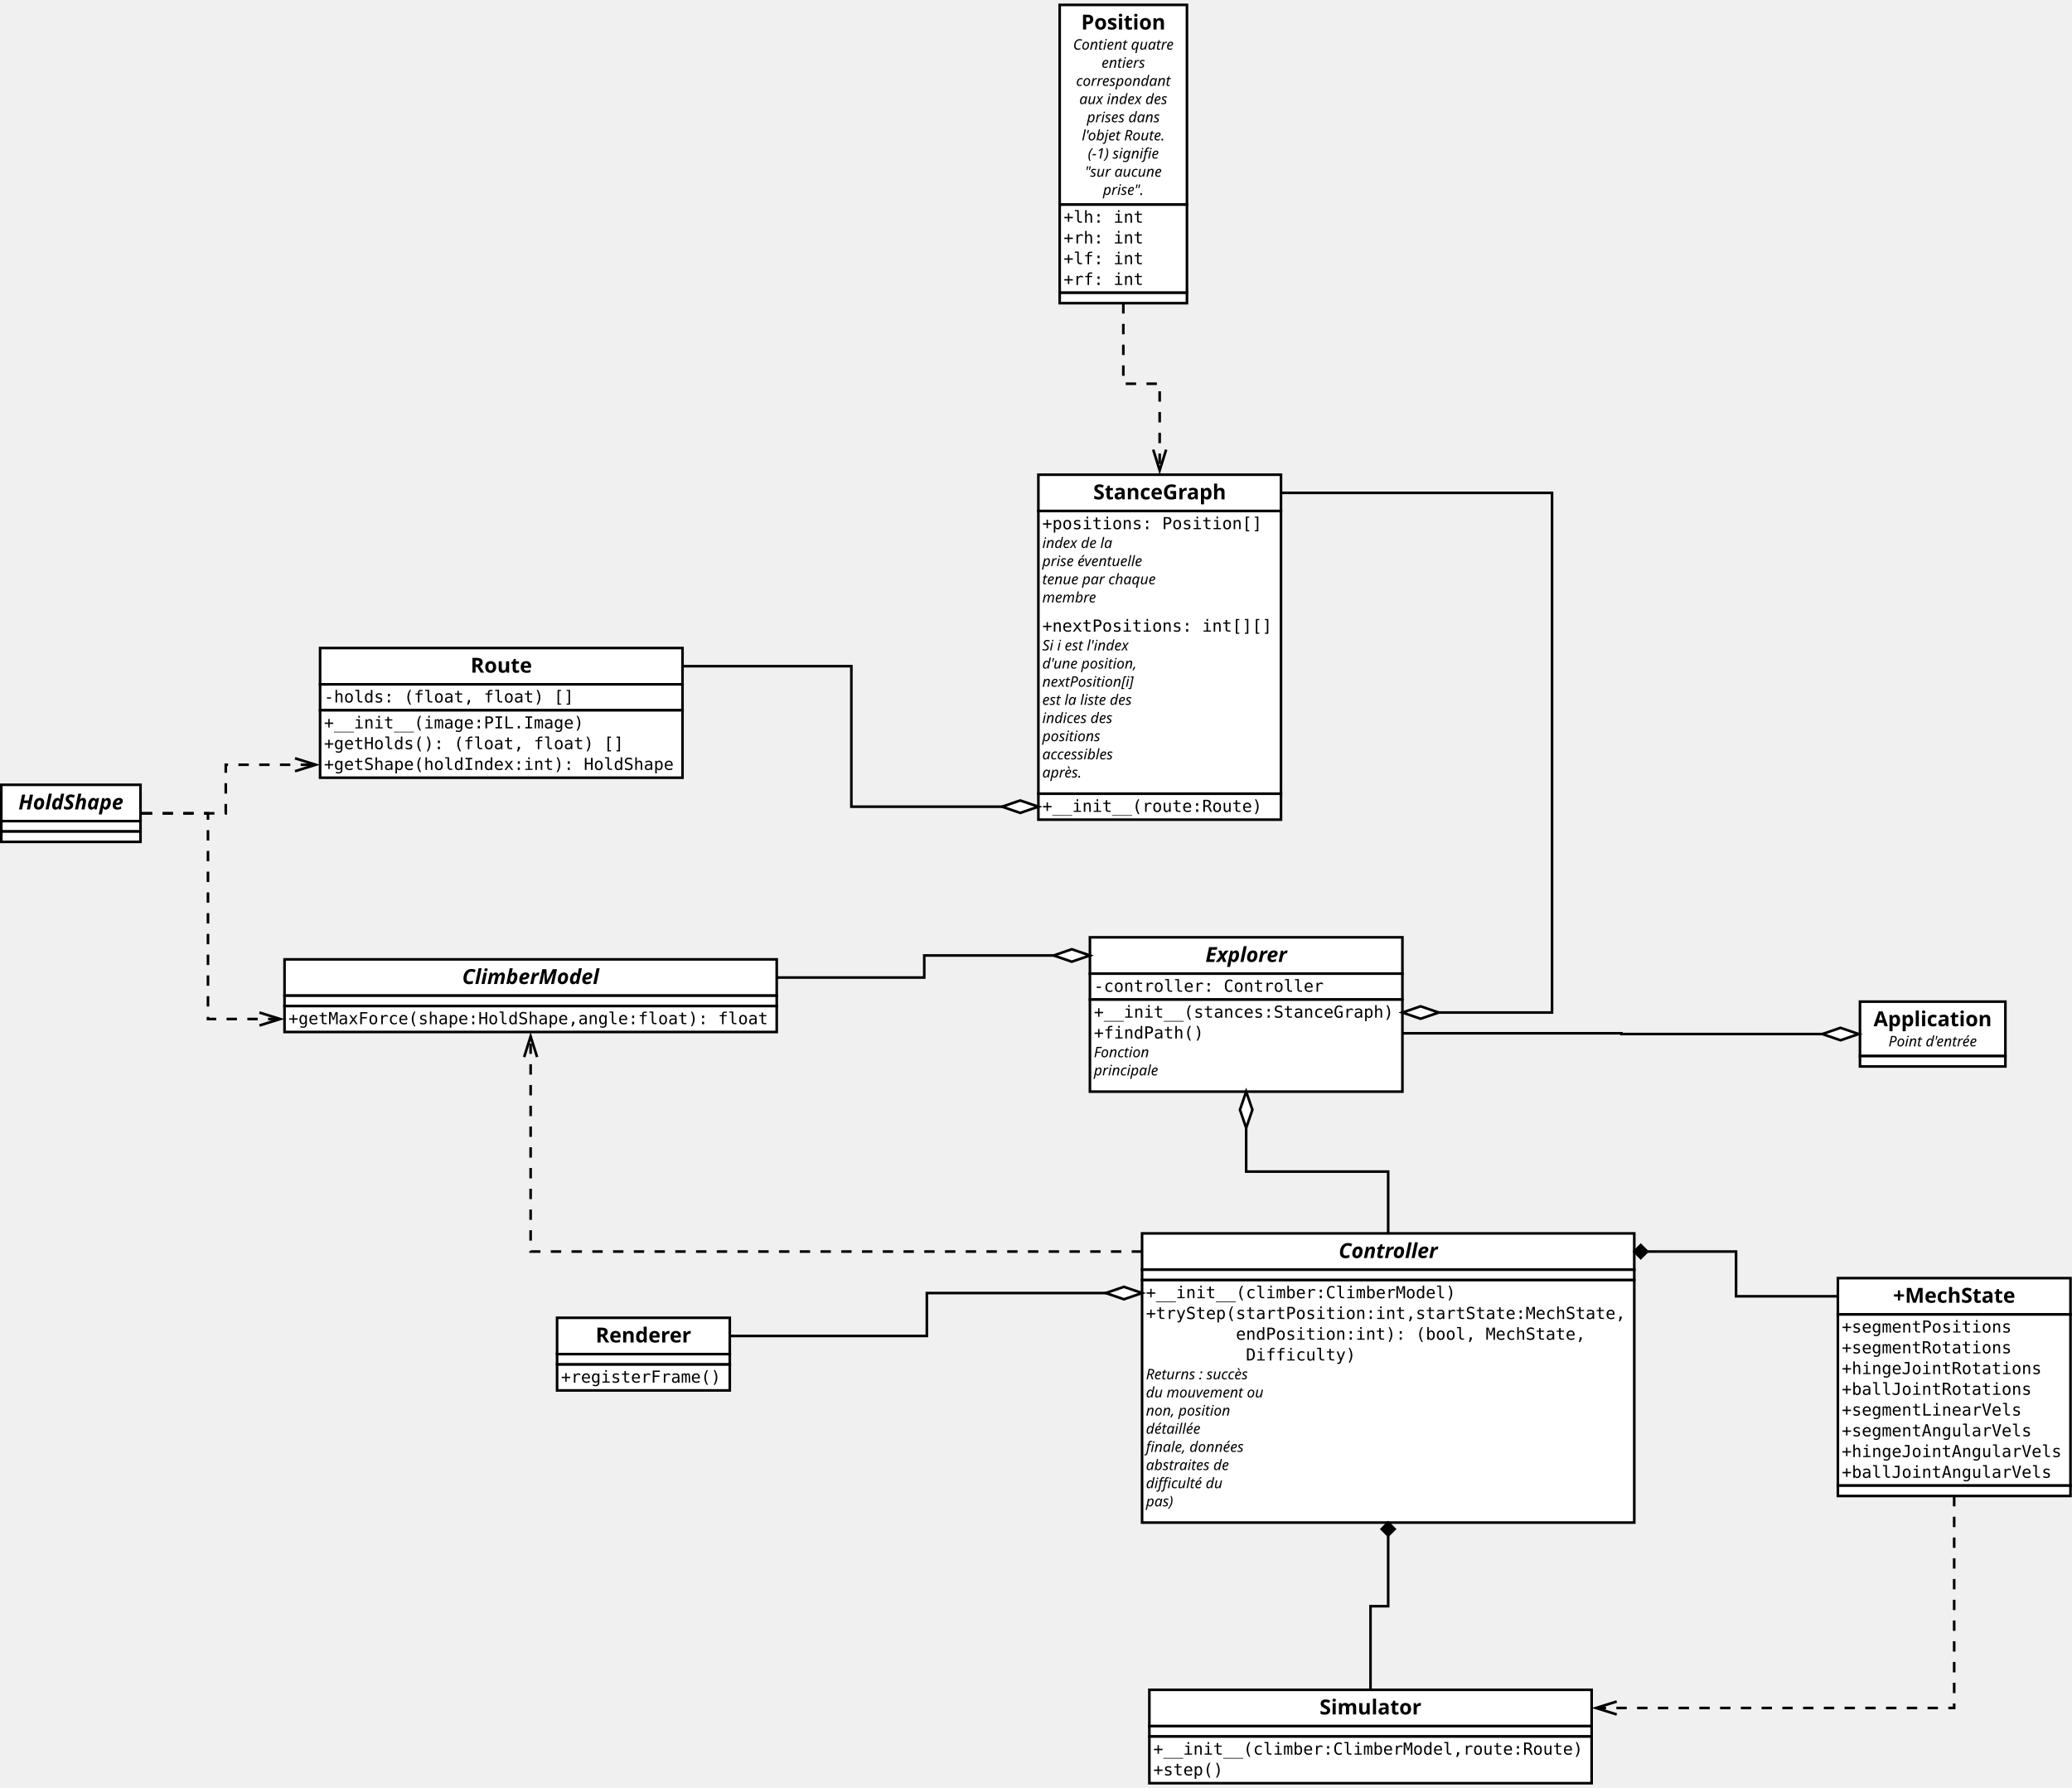
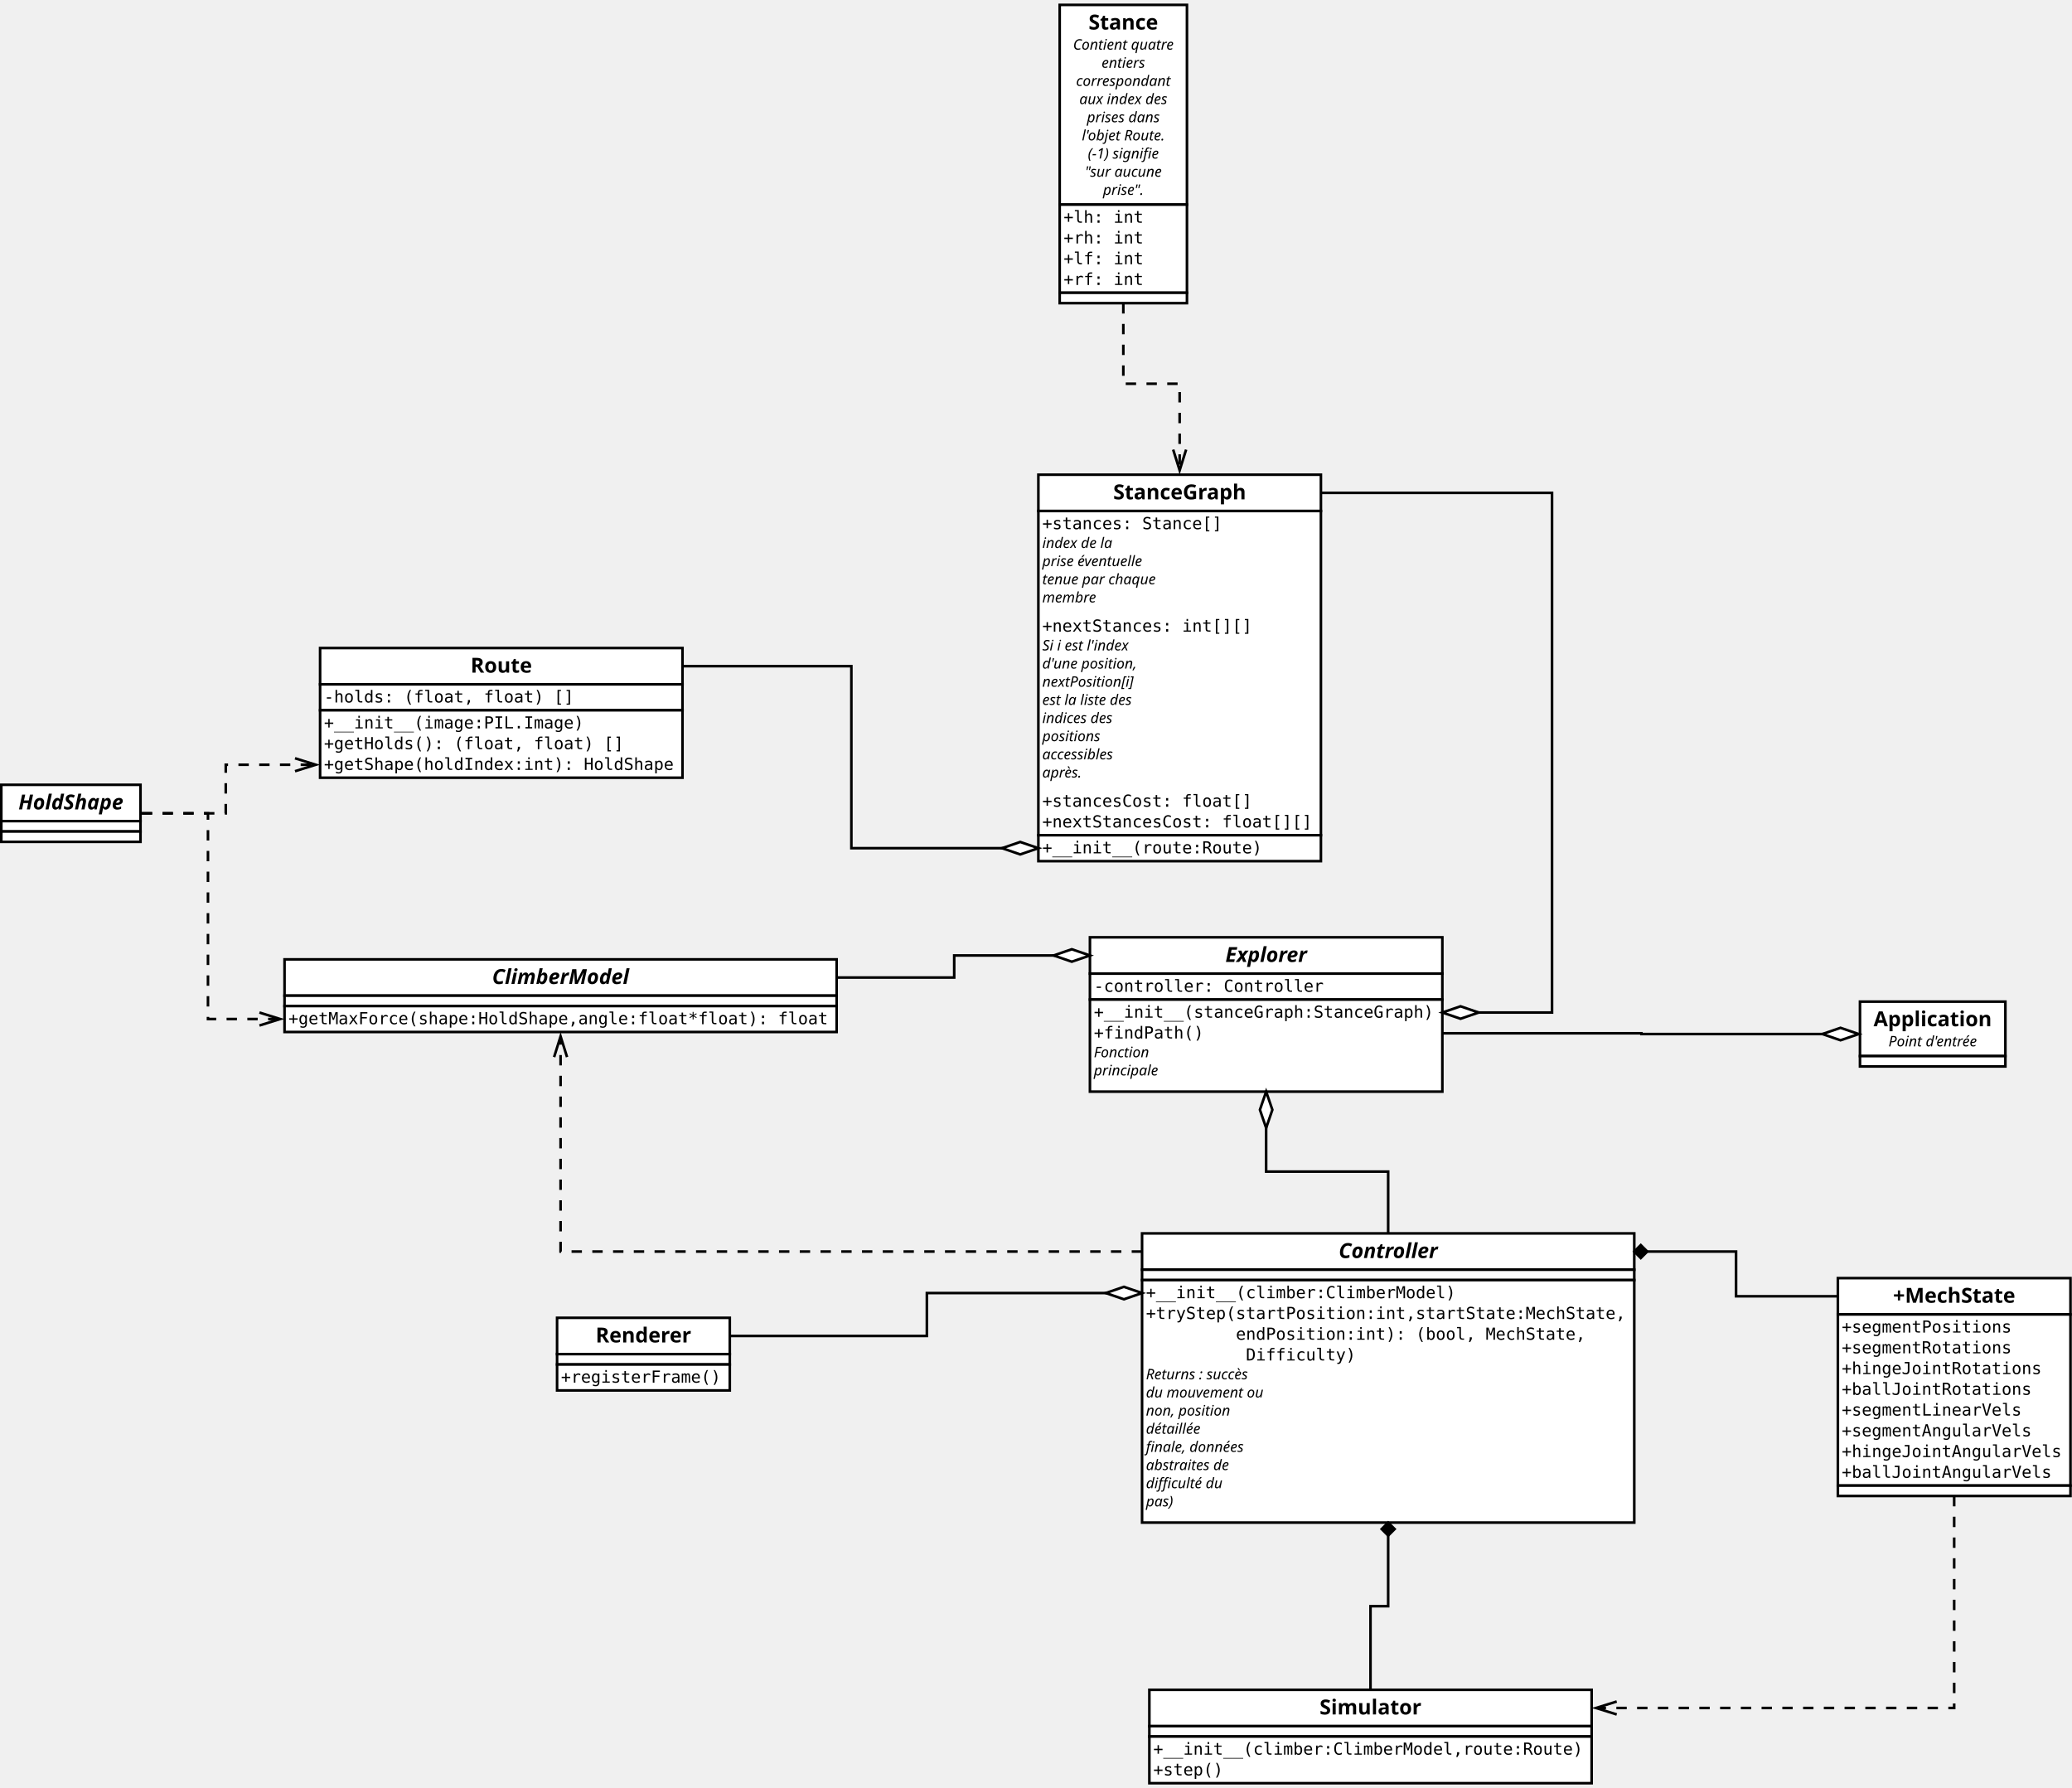
<svg xmlns="http://www.w3.org/2000/svg" width="80cm" height="69cm" viewBox="-139 -711 1598 1374">
  <g id="Arrière-plan">
    <g>
      <rect style="fill: #ffffff; fill-opacity: 1; stroke-opacity: 1; stroke-width: 2; stroke: #000000" x="741.806" y="237.952" width="379.6" height="28" />
      <text font-size="16" style="fill: #000000; fill-opacity: 1; stroke: none;text-anchor:middle;font-family:sans-serif;font-style:italic;font-weight:700" x="931.606" y="256.952">Controller</text>
      <rect style="fill: #ffffff; fill-opacity: 1; stroke-opacity: 1; stroke-width: 2; stroke: #000000" x="741.806" y="265.952" width="379.6" height="8" />
      <rect style="fill: #ffffff; fill-opacity: 1; stroke-opacity: 1; stroke-width: 2; stroke: #000000" x="741.806" y="273.952" width="379.6" height="187" />
      <text font-size="12.8" style="fill: #000000; fill-opacity: 1; stroke: none;text-anchor:start;font-family:monospace;font-style:normal;font-weight:normal" x="744.806" y="287.952">+__init__(climber:ClimberModel)</text>
      <text font-size="12.8" style="fill: #000000; fill-opacity: 1; stroke: none;text-anchor:start;font-family:monospace;font-style:normal;font-weight:normal" x="744.806" y="303.952">+tryStep(startPosition:int,startState:MechState,</text>
      <text xml:space="preserve" font-size="12.8" style="fill: #000000; fill-opacity: 1; stroke: none;text-anchor:start;font-family:monospace;font-style:normal;font-weight:normal" x="744.806" y="319.952">         endPosition:int): (bool, MechState,</text>
      <text xml:space="preserve" font-size="12.8" style="fill: #000000; fill-opacity: 1; stroke: none;text-anchor:start;font-family:monospace;font-style:normal;font-weight:normal" x="744.806" y="335.952">          Difficulty)</text>
      <text font-size="11.2" style="fill: #000000; fill-opacity: 1; stroke: none;text-anchor:start;font-family:sans-serif;font-style:italic;font-weight:normal" x="744.806" y="350.452">Returns : succès</text>
      <text font-size="11.2" style="fill: #000000; fill-opacity: 1; stroke: none;text-anchor:start;font-family:sans-serif;font-style:italic;font-weight:normal" x="744.806" y="364.452">du mouvement ou</text>
      <text font-size="11.2" style="fill: #000000; fill-opacity: 1; stroke: none;text-anchor:start;font-family:sans-serif;font-style:italic;font-weight:normal" x="744.806" y="378.452">non, position</text>
      <text font-size="11.2" style="fill: #000000; fill-opacity: 1; stroke: none;text-anchor:start;font-family:sans-serif;font-style:italic;font-weight:normal" x="744.806" y="392.452">détaillée</text>
      <text font-size="11.2" style="fill: #000000; fill-opacity: 1; stroke: none;text-anchor:start;font-family:sans-serif;font-style:italic;font-weight:normal" x="744.806" y="406.452">finale, données</text>
      <text font-size="11.2" style="fill: #000000; fill-opacity: 1; stroke: none;text-anchor:start;font-family:sans-serif;font-style:italic;font-weight:normal" x="744.806" y="420.452">abstraites de</text>
      <text font-size="11.2" style="fill: #000000; fill-opacity: 1; stroke: none;text-anchor:start;font-family:sans-serif;font-style:italic;font-weight:normal" x="744.806" y="434.452">difficulté du</text>
      <text font-size="11.2" style="fill: #000000; fill-opacity: 1; stroke: none;text-anchor:start;font-family:sans-serif;font-style:italic;font-weight:normal" x="744.806" y="448.452">pas)</text>
    </g>
    <g>
      <rect style="fill: #ffffff; fill-opacity: 1; stroke-opacity: 1; stroke-width: 2; stroke: #000000" x="1278.43" y="272.44" width="179.4" height="28" />
      <text font-size="16" style="fill: #000000; fill-opacity: 1; stroke: none;text-anchor:middle;font-family:sans-serif;font-style:normal;font-weight:700" x="1368.13" y="291.44">+MechState</text>
      <rect style="fill: #ffffff; fill-opacity: 1; stroke-opacity: 1; stroke-width: 2; stroke: #000000" x="1278.43" y="300.44" width="179.4" height="132" />
      <text font-size="12.8" style="fill: #000000; fill-opacity: 1; stroke: none;text-anchor:start;font-family:monospace;font-style:normal;font-weight:normal" x="1281.43" y="314.44">+segmentPositions</text>
      <text font-size="12.8" style="fill: #000000; fill-opacity: 1; stroke: none;text-anchor:start;font-family:monospace;font-style:normal;font-weight:normal" x="1281.43" y="330.44">+segmentRotations</text>
      <text font-size="12.8" style="fill: #000000; fill-opacity: 1; stroke: none;text-anchor:start;font-family:monospace;font-style:normal;font-weight:normal" x="1281.43" y="346.44">+hingeJointRotations</text>
      <text font-size="12.8" style="fill: #000000; fill-opacity: 1; stroke: none;text-anchor:start;font-family:monospace;font-style:normal;font-weight:normal" x="1281.43" y="362.44">+ballJointRotations</text>
      <text font-size="12.8" style="fill: #000000; fill-opacity: 1; stroke: none;text-anchor:start;font-family:monospace;font-style:normal;font-weight:normal" x="1281.43" y="378.44">+segmentLinearVels</text>
      <text font-size="12.8" style="fill: #000000; fill-opacity: 1; stroke: none;text-anchor:start;font-family:monospace;font-style:normal;font-weight:normal" x="1281.43" y="394.44">+segmentAngularVels</text>
      <text font-size="12.8" style="fill: #000000; fill-opacity: 1; stroke: none;text-anchor:start;font-family:monospace;font-style:normal;font-weight:normal" x="1281.43" y="410.44">+hingeJointAngularVels</text>
      <text font-size="12.8" style="fill: #000000; fill-opacity: 1; stroke: none;text-anchor:start;font-family:monospace;font-style:normal;font-weight:normal" x="1281.43" y="426.44">+ballJointAngularVels</text>
      <rect style="fill: #ffffff; fill-opacity: 1; stroke-opacity: 1; stroke-width: 2; stroke: #000000" x="1278.43" y="432.44" width="179.4" height="8" />
    </g>
    <g>
-       <rect style="fill: #ffffff; fill-opacity: 1; stroke-opacity: 1; stroke-width: 2; stroke: #000000" x="80.44" y="26.646" width="379.6" height="28" />
-       <text font-size="16" style="fill: #000000; fill-opacity: 1; stroke: none;text-anchor:middle;font-family:sans-serif;font-style:italic;font-weight:700" x="270.24" y="45.646">ClimberModel</text>
-       <rect style="fill: #ffffff; fill-opacity: 1; stroke-opacity: 1; stroke-width: 2; stroke: #000000" x="80.44" y="54.646" width="379.6" height="8" />
-       <rect style="fill: #ffffff; fill-opacity: 1; stroke-opacity: 1; stroke-width: 2; stroke: #000000" x="80.44" y="62.646" width="379.6" height="20" />
-       <text font-size="12.8" style="fill: #000000; fill-opacity: 1; stroke: none;text-anchor:start;font-family:monospace;font-style:normal;font-weight:normal" x="83.44" y="76.646">+getMaxForce(shape:HoldShape,angle:float): float</text>
+       <rect style="fill: #ffffff; fill-opacity: 1; stroke-opacity: 1; stroke-width: 2; stroke: #000000" x="80.44" y="26.646" width="425.8" height="28" />
+       <text font-size="16" style="fill: #000000; fill-opacity: 1; stroke: none;text-anchor:middle;font-family:sans-serif;font-style:italic;font-weight:700" x="293.34" y="45.646">ClimberModel</text>
+       <rect style="fill: #ffffff; fill-opacity: 1; stroke-opacity: 1; stroke-width: 2; stroke: #000000" x="80.44" y="54.646" width="425.8" height="8" />
+       <rect style="fill: #ffffff; fill-opacity: 1; stroke-opacity: 1; stroke-width: 2; stroke: #000000" x="80.44" y="62.646" width="425.8" height="20" />
+       <text font-size="12.8" style="fill: #000000; fill-opacity: 1; stroke: none;text-anchor:start;font-family:monospace;font-style:normal;font-weight:normal" x="83.44" y="76.646">+getMaxForce(shape:HoldShape,angle:float*float): float</text>
    </g>
    <g>
      <rect style="fill: #ffffff; fill-opacity: 1; stroke-opacity: 1; stroke-width: 2; stroke: #000000" x="107.868" y="-213.432" width="279.5" height="28" />
      <text font-size="16" style="fill: #000000; fill-opacity: 1; stroke: none;text-anchor:middle;font-family:sans-serif;font-style:normal;font-weight:700" x="247.618" y="-194.432">Route</text>
      <rect style="fill: #ffffff; fill-opacity: 1; stroke-opacity: 1; stroke-width: 2; stroke: #000000" x="107.868" y="-185.432" width="279.5" height="20" />
      <text font-size="12.8" style="fill: #000000; fill-opacity: 1; stroke: none;text-anchor:start;font-family:monospace;font-style:normal;font-weight:normal" x="110.868" y="-171.432">-holds: (float, float) []</text>
      <rect style="fill: #ffffff; fill-opacity: 1; stroke-opacity: 1; stroke-width: 2; stroke: #000000" x="107.868" y="-165.432" width="279.5" height="52" />
      <text font-size="12.8" style="fill: #000000; fill-opacity: 1; stroke: none;text-anchor:start;font-family:monospace;font-style:normal;font-weight:normal" x="110.868" y="-151.432">+__init__(image:PIL.Image)</text>
      <text font-size="12.8" style="fill: #000000; fill-opacity: 1; stroke: none;text-anchor:start;font-family:monospace;font-style:normal;font-weight:normal" x="110.868" y="-135.432">+getHolds(): (float, float) []</text>
      <text font-size="12.8" style="fill: #000000; fill-opacity: 1; stroke: none;text-anchor:start;font-family:monospace;font-style:normal;font-weight:normal" x="110.868" y="-119.432">+getShape(holdIndex:int): HoldShape</text>
    </g>
    <g>
-       <rect style="fill: #ffffff; fill-opacity: 1; stroke-opacity: 1; stroke-width: 2; stroke: #000000" x="661.836" y="-347.088" width="187.1" height="28" />
-       <text font-size="16" style="fill: #000000; fill-opacity: 1; stroke: none;text-anchor:middle;font-family:sans-serif;font-style:normal;font-weight:700" x="755.386" y="-328.088">StanceGraph</text>
-       <rect style="fill: #ffffff; fill-opacity: 1; stroke-opacity: 1; stroke-width: 2; stroke: #000000" x="661.836" y="-319.088" width="187.1" height="218" />
-       <text font-size="12.8" style="fill: #000000; fill-opacity: 1; stroke: none;text-anchor:start;font-family:monospace;font-style:normal;font-weight:normal" x="664.836" y="-305.088">+positions: Position[]</text>
+       <rect style="fill: #ffffff; fill-opacity: 1; stroke-opacity: 1; stroke-width: 2; stroke: #000000" x="661.836" y="-347.088" width="217.9" height="28" />
+       <text font-size="16" style="fill: #000000; fill-opacity: 1; stroke: none;text-anchor:middle;font-family:sans-serif;font-style:normal;font-weight:700" x="770.786" y="-328.088">StanceGraph</text>
+       <rect style="fill: #ffffff; fill-opacity: 1; stroke-opacity: 1; stroke-width: 2; stroke: #000000" x="661.836" y="-319.088" width="217.9" height="250" />
+       <text font-size="12.8" style="fill: #000000; fill-opacity: 1; stroke: none;text-anchor:start;font-family:monospace;font-style:normal;font-weight:normal" x="664.836" y="-305.088">+stances: Stance[]</text>
      <text font-size="11.2" style="fill: #000000; fill-opacity: 1; stroke: none;text-anchor:start;font-family:sans-serif;font-style:italic;font-weight:normal" x="664.836" y="-290.588">index de la</text>
      <text font-size="11.2" style="fill: #000000; fill-opacity: 1; stroke: none;text-anchor:start;font-family:sans-serif;font-style:italic;font-weight:normal" x="664.836" y="-276.588">prise éventuelle</text>
      <text font-size="11.2" style="fill: #000000; fill-opacity: 1; stroke: none;text-anchor:start;font-family:sans-serif;font-style:italic;font-weight:normal" x="664.836" y="-262.588">tenue par chaque</text>
      <text font-size="11.2" style="fill: #000000; fill-opacity: 1; stroke: none;text-anchor:start;font-family:sans-serif;font-style:italic;font-weight:normal" x="664.836" y="-248.588">membre</text>
-       <text font-size="12.8" style="fill: #000000; fill-opacity: 1; stroke: none;text-anchor:start;font-family:monospace;font-style:normal;font-weight:normal" x="664.836" y="-226.088">+nextPositions: int[][]</text>
+       <text font-size="12.8" style="fill: #000000; fill-opacity: 1; stroke: none;text-anchor:start;font-family:monospace;font-style:normal;font-weight:normal" x="664.836" y="-226.088">+nextStances: int[][]</text>
      <text font-size="11.2" style="fill: #000000; fill-opacity: 1; stroke: none;text-anchor:start;font-family:sans-serif;font-style:italic;font-weight:normal" x="664.836" y="-211.588">Si i est l'index</text>
      <text font-size="11.2" style="fill: #000000; fill-opacity: 1; stroke: none;text-anchor:start;font-family:sans-serif;font-style:italic;font-weight:normal" x="664.836" y="-197.588">d'une position,</text>
      <text font-size="11.2" style="fill: #000000; fill-opacity: 1; stroke: none;text-anchor:start;font-family:sans-serif;font-style:italic;font-weight:normal" x="664.836" y="-183.588">nextPosition[i]</text>
      <text font-size="11.2" style="fill: #000000; fill-opacity: 1; stroke: none;text-anchor:start;font-family:sans-serif;font-style:italic;font-weight:normal" x="664.836" y="-169.588">est la liste des</text>
      <text font-size="11.2" style="fill: #000000; fill-opacity: 1; stroke: none;text-anchor:start;font-family:sans-serif;font-style:italic;font-weight:normal" x="664.836" y="-155.588">indices des</text>
      <text font-size="11.2" style="fill: #000000; fill-opacity: 1; stroke: none;text-anchor:start;font-family:sans-serif;font-style:italic;font-weight:normal" x="664.836" y="-141.588">positions</text>
      <text font-size="11.2" style="fill: #000000; fill-opacity: 1; stroke: none;text-anchor:start;font-family:sans-serif;font-style:italic;font-weight:normal" x="664.836" y="-127.588">accessibles</text>
      <text font-size="11.2" style="fill: #000000; fill-opacity: 1; stroke: none;text-anchor:start;font-family:sans-serif;font-style:italic;font-weight:normal" x="664.836" y="-113.588">après.</text>
-       <rect style="fill: #ffffff; fill-opacity: 1; stroke-opacity: 1; stroke-width: 2; stroke: #000000" x="661.836" y="-101.088" width="187.1" height="20" />
-       <text font-size="12.8" style="fill: #000000; fill-opacity: 1; stroke: none;text-anchor:start;font-family:monospace;font-style:normal;font-weight:normal" x="664.836" y="-87.088">+__init__(route:Route)</text>
-     </g>
-     <g>
-       <rect style="fill: #ffffff; fill-opacity: 1; stroke-opacity: 1; stroke-width: 2; stroke: #000000" x="701.596" y="9.638" width="241" height="28" />
-       <text font-size="16" style="fill: #000000; fill-opacity: 1; stroke: none;text-anchor:middle;font-family:sans-serif;font-style:italic;font-weight:700" x="822.096" y="28.638">Explorer</text>
-       <rect style="fill: #ffffff; fill-opacity: 1; stroke-opacity: 1; stroke-width: 2; stroke: #000000" x="701.596" y="37.638" width="241" height="20" />
+       <text font-size="12.8" style="fill: #000000; fill-opacity: 1; stroke: none;text-anchor:start;font-family:monospace;font-style:normal;font-weight:normal" x="664.836" y="-91.088">+stancesCost: float[]</text>
+       <text font-size="12.8" style="fill: #000000; fill-opacity: 1; stroke: none;text-anchor:start;font-family:monospace;font-style:normal;font-weight:normal" x="664.836" y="-75.088">+nextStancesCost: float[][]</text>
+       <rect style="fill: #ffffff; fill-opacity: 1; stroke-opacity: 1; stroke-width: 2; stroke: #000000" x="661.836" y="-69.088" width="217.9" height="20" />
+       <text font-size="12.8" style="fill: #000000; fill-opacity: 1; stroke: none;text-anchor:start;font-family:monospace;font-style:normal;font-weight:normal" x="664.836" y="-55.088">+__init__(route:Route)</text>
+     </g>
+     <g>
+       <rect style="fill: #ffffff; fill-opacity: 1; stroke-opacity: 1; stroke-width: 2; stroke: #000000" x="701.596" y="9.638" width="271.8" height="28" />
+       <text font-size="16" style="fill: #000000; fill-opacity: 1; stroke: none;text-anchor:middle;font-family:sans-serif;font-style:italic;font-weight:700" x="837.496" y="28.638">Explorer</text>
+       <rect style="fill: #ffffff; fill-opacity: 1; stroke-opacity: 1; stroke-width: 2; stroke: #000000" x="701.596" y="37.638" width="271.8" height="20" />
      <text font-size="12.8" style="fill: #000000; fill-opacity: 1; stroke: none;text-anchor:start;font-family:monospace;font-style:normal;font-weight:normal" x="704.596" y="51.638">-controller: Controller</text>
-       <rect style="fill: #ffffff; fill-opacity: 1; stroke-opacity: 1; stroke-width: 2; stroke: #000000" x="701.596" y="57.638" width="241" height="71" />
-       <text font-size="12.8" style="fill: #000000; fill-opacity: 1; stroke: none;text-anchor:start;font-family:monospace;font-style:normal;font-weight:normal" x="704.596" y="71.638">+__init__(stances:StanceGraph)</text>
+       <rect style="fill: #ffffff; fill-opacity: 1; stroke-opacity: 1; stroke-width: 2; stroke: #000000" x="701.596" y="57.638" width="271.8" height="71" />
+       <text font-size="12.8" style="fill: #000000; fill-opacity: 1; stroke: none;text-anchor:start;font-family:monospace;font-style:normal;font-weight:normal" x="704.596" y="71.638">+__init__(stanceGraph:StanceGraph)</text>
      <text font-size="12.8" style="fill: #000000; fill-opacity: 1; stroke: none;text-anchor:start;font-family:monospace;font-style:normal;font-weight:normal" x="704.596" y="87.638">+findPath()</text>
      <text font-size="11.2" style="fill: #000000; fill-opacity: 1; stroke: none;text-anchor:start;font-family:sans-serif;font-style:italic;font-weight:normal" x="704.596" y="102.138">Fonction</text>
      <text font-size="11.2" style="fill: #000000; fill-opacity: 1; stroke: none;text-anchor:start;font-family:sans-serif;font-style:italic;font-weight:normal" x="704.596" y="116.138">principale</text>
    </g>
    <g>
-       <polyline style="fill: none; stroke-opacity: 1; stroke-width: 2; stroke: #000000" points="636.664,-91.088 517.602,-91.088 517.602,-199.432 387.368,-199.432 " />
-       <polygon style="fill: #ffffff; fill-opacity: 1; stroke-opacity: 1; stroke-width: 2; stroke: #000000" fill-rule="evenodd" points="661.836,-91.088 647.836,-86.288 633.836,-91.088 647.836,-95.888 " />
-       <text font-size="12.8" style="fill: #000000; fill-opacity: 1; stroke: none;text-anchor:start;font-family:monospace;font-style:normal;font-weight:normal" x="519.602" y="-148.46" />
-       <text font-size="12.8" style="fill: #000000; fill-opacity: 1; stroke: none;text-anchor:end;font-family:monospace;font-style:normal;font-weight:normal" x="629.836" y="-94.288" />
+       <polyline style="fill: none; stroke-opacity: 1; stroke-width: 2; stroke: #000000" points="636.664,-59.088 517.602,-59.088 517.602,-199.432 387.368,-199.432 " />
+       <polygon style="fill: #ffffff; fill-opacity: 1; stroke-opacity: 1; stroke-width: 2; stroke: #000000" fill-rule="evenodd" points="661.836,-59.088 647.836,-54.288 633.836,-59.088 647.836,-63.888 " />
+       <text font-size="12.8" style="fill: #000000; fill-opacity: 1; stroke: none;text-anchor:start;font-family:monospace;font-style:normal;font-weight:normal" x="519.602" y="-132.46" />
+       <text font-size="12.8" style="fill: #000000; fill-opacity: 1; stroke: none;text-anchor:end;font-family:monospace;font-style:normal;font-weight:normal" x="629.836" y="-62.288" />
      <text font-size="12.8" style="fill: #000000; fill-opacity: 1; stroke: none;text-anchor:start;font-family:monospace;font-style:normal;font-weight:normal" x="391.368" y="-202.632" />
    </g>
    <g>
-       <polyline style="fill: none; stroke-opacity: 1; stroke-width: 2; stroke: #000000" points="967.768,67.638 1057.99,67.638 1057.99,-333.088 848.936,-333.088 " />
-       <polygon style="fill: #ffffff; fill-opacity: 1; stroke-opacity: 1; stroke-width: 2; stroke: #000000" fill-rule="evenodd" points="942.596,67.638 956.596,62.838 970.596,67.638 956.596,72.438 " />
+       <polyline style="fill: none; stroke-opacity: 1; stroke-width: 2; stroke: #000000" points="998.568,67.638 1057.99,67.638 1057.99,-333.088 879.736,-333.088 " />
+       <polygon style="fill: #ffffff; fill-opacity: 1; stroke-opacity: 1; stroke-width: 2; stroke: #000000" fill-rule="evenodd" points="973.396,67.638 987.396,62.838 1001.4,67.638 987.396,72.438 " />
      <text font-size="12.8" style="fill: #000000; fill-opacity: 1; stroke: none;text-anchor:start;font-family:monospace;font-style:normal;font-weight:normal" x="1059.99" y="-135.925" />
-       <text font-size="12.8" style="fill: #000000; fill-opacity: 1; stroke: none;text-anchor:start;font-family:monospace;font-style:normal;font-weight:normal" x="974.596" y="64.438" />
-       <text font-size="12.8" style="fill: #000000; fill-opacity: 1; stroke: none;text-anchor:start;font-family:monospace;font-style:normal;font-weight:normal" x="852.936" y="-336.288" />
+       <text font-size="12.8" style="fill: #000000; fill-opacity: 1; stroke: none;text-anchor:start;font-family:monospace;font-style:normal;font-weight:normal" x="1005.4" y="64.438" />
+       <text font-size="12.8" style="fill: #000000; fill-opacity: 1; stroke: none;text-anchor:start;font-family:monospace;font-style:normal;font-weight:normal" x="883.736" y="-336.288" />
    </g>
    <g>
      <rect style="fill: #ffffff; fill-opacity: 1; stroke-opacity: 1; stroke-width: 2; stroke: #000000" x="290.638" y="303.044" width="133.2" height="28" />
      <text font-size="16" style="fill: #000000; fill-opacity: 1; stroke: none;text-anchor:middle;font-family:sans-serif;font-style:normal;font-weight:700" x="357.238" y="322.044">Renderer</text>
      <rect style="fill: #ffffff; fill-opacity: 1; stroke-opacity: 1; stroke-width: 2; stroke: #000000" x="290.638" y="331.044" width="133.2" height="8" />
      <rect style="fill: #ffffff; fill-opacity: 1; stroke-opacity: 1; stroke-width: 2; stroke: #000000" x="290.638" y="339.044" width="133.2" height="20" />
      <text font-size="12.8" style="fill: #000000; fill-opacity: 1; stroke: none;text-anchor:start;font-family:monospace;font-style:normal;font-weight:normal" x="293.638" y="353.044">+registerFrame()</text>
    </g>
    <g>
      <polyline style="fill: none; stroke-opacity: 1; stroke-width: 2; stroke: #000000" points="1278.43,286.44 1199.92,286.44 1199.92,251.952 1128.58,251.952 " />
      <polygon style="fill: #000000; fill-opacity: 1; stroke-opacity: 1; stroke-width: 2; stroke: #000000" fill-rule="evenodd" points="1121.41,251.952 1126.41,246.952 1131.41,251.952 1126.41,256.952 " />
    </g>
    <g>
-       <polyline style="fill: none; stroke-opacity: 1; stroke-width: 2; stroke: #000000" points="822.096,153.809 822.096,190.295 931.606,190.295 931.606,237.952 " />
-       <polygon style="fill: #ffffff; fill-opacity: 1; stroke-opacity: 1; stroke-width: 2; stroke: #000000" fill-rule="evenodd" points="822.096,128.638 826.896,142.638 822.096,156.638 817.296,142.638 " />
-       <text font-size="12.8" style="fill: #000000; fill-opacity: 1; stroke: none;text-anchor:middle;font-family:monospace;font-style:normal;font-weight:normal" x="876.851" y="187.095" />
-       <text font-size="12.8" style="fill: #000000; fill-opacity: 1; stroke: none;text-anchor:start;font-family:monospace;font-style:normal;font-weight:normal" x="833.096" y="140.638" />
+       <polyline style="fill: none; stroke-opacity: 1; stroke-width: 2; stroke: #000000" points="837.496,153.809 837.496,190.295 931.606,190.295 931.606,237.952 " />
+       <polygon style="fill: #ffffff; fill-opacity: 1; stroke-opacity: 1; stroke-width: 2; stroke: #000000" fill-rule="evenodd" points="837.496,128.638 842.296,142.638 837.496,156.638 832.696,142.638 " />
+       <text font-size="12.8" style="fill: #000000; fill-opacity: 1; stroke: none;text-anchor:middle;font-family:monospace;font-style:normal;font-weight:normal" x="884.551" y="187.095" />
+       <text font-size="12.8" style="fill: #000000; fill-opacity: 1; stroke: none;text-anchor:start;font-family:monospace;font-style:normal;font-weight:normal" x="848.496" y="140.638" />
      <text font-size="12.8" style="fill: #000000; fill-opacity: 1; stroke: none;text-anchor:start;font-family:monospace;font-style:normal;font-weight:normal" x="935.606" y="233.952" />
    </g>
    <g>
      <polyline style="fill: none; stroke-opacity: 1; stroke-width: 2; stroke: #000000" points="716.634,283.952 575.822,283.952 575.822,317.044 423.838,317.044 " />
      <polygon style="fill: #ffffff; fill-opacity: 1; stroke-opacity: 1; stroke-width: 2; stroke: #000000" fill-rule="evenodd" points="741.806,283.952 727.806,288.752 713.806,283.952 727.806,279.152 " />
      <text font-size="12.8" style="fill: #000000; fill-opacity: 1; stroke: none;text-anchor:start;font-family:monospace;font-style:normal;font-weight:normal" x="577.822" y="297.298" />
      <text font-size="12.8" style="fill: #000000; fill-opacity: 1; stroke: none;text-anchor:end;font-family:monospace;font-style:normal;font-weight:normal" x="709.806" y="280.752" />
      <text font-size="12.8" style="fill: #000000; fill-opacity: 1; stroke: none;text-anchor:start;font-family:monospace;font-style:normal;font-weight:normal" x="427.838" y="313.844" />
    </g>
    <g>
-       <polyline style="fill: none; stroke-opacity: 1; stroke-width: 2; stroke: #000000" points="676.424,23.638 573.818,23.638 573.818,40.646 460.04,40.646 " />
+       <polyline style="fill: none; stroke-opacity: 1; stroke-width: 2; stroke: #000000" points="676.424,23.638 596.918,23.638 596.918,40.646 506.24,40.646 " />
      <polygon style="fill: #ffffff; fill-opacity: 1; stroke-opacity: 1; stroke-width: 2; stroke: #000000" fill-rule="evenodd" points="701.596,23.638 687.596,28.438 673.596,23.638 687.596,18.838 " />
-       <text font-size="12.8" style="fill: #000000; fill-opacity: 1; stroke: none;text-anchor:start;font-family:monospace;font-style:normal;font-weight:normal" x="575.818" y="28.942" />
+       <text font-size="12.8" style="fill: #000000; fill-opacity: 1; stroke: none;text-anchor:start;font-family:monospace;font-style:normal;font-weight:normal" x="598.918" y="28.942" />
      <text font-size="12.8" style="fill: #000000; fill-opacity: 1; stroke: none;text-anchor:end;font-family:monospace;font-style:normal;font-weight:normal" x="669.596" y="20.438" />
-       <text font-size="12.8" style="fill: #000000; fill-opacity: 1; stroke: none;text-anchor:start;font-family:monospace;font-style:normal;font-weight:normal" x="464.04" y="37.446" />
-     </g>
-     <g>
-       <polyline style="fill: none; stroke-opacity: 1; stroke-width: 2; stroke-dasharray: 8; stroke: #000000" points="741.806,251.952 270.24,251.952 270.24,89.351 " />
-       <polyline style="fill: none; stroke-opacity: 1; stroke-width: 2; stroke: #000000" points="275.24,101.999 270.24,85.999 265.24,101.999 " />
+       <text font-size="12.8" style="fill: #000000; fill-opacity: 1; stroke: none;text-anchor:start;font-family:monospace;font-style:normal;font-weight:normal" x="510.24" y="37.446" />
+     </g>
+     <g>
+       <polyline style="fill: none; stroke-opacity: 1; stroke-width: 2; stroke-dasharray: 8; stroke: #000000" points="741.806,251.952 293.34,251.952 293.34,89.351 " />
+       <polyline style="fill: none; stroke-opacity: 1; stroke-width: 2; stroke: #000000" points="298.34,101.999 293.34,85.999 288.34,101.999 " />
    </g>
    <g>
      <rect style="fill: #ffffff; fill-opacity: 1; stroke-opacity: 1; stroke-width: 2; stroke: #000000" x="-137.999" y="-107.966" width="107.35" height="28" />
      <text font-size="16" style="fill: #000000; fill-opacity: 1; stroke: none;text-anchor:middle;font-family:sans-serif;font-style:italic;font-weight:700" x="-84.324" y="-88.966">HoldShape</text>
      <rect style="fill: #ffffff; fill-opacity: 1; stroke-opacity: 1; stroke-width: 2; stroke: #000000" x="-137.999" y="-79.966" width="107.35" height="8" />
      <rect style="fill: #ffffff; fill-opacity: 1; stroke-opacity: 1; stroke-width: 2; stroke: #000000" x="-137.999" y="-71.966" width="107.35" height="8" />
    </g>
    <g>
      <polyline style="fill: none; stroke-opacity: 1; stroke-width: 2; stroke-dasharray: 8; stroke: #000000" points="-29.642,-85.966 35.113,-85.966 35.113,-123.432 101.163,-123.432 " />
      <polyline style="fill: none; stroke-opacity: 1; stroke-width: 2; stroke: #000000" points="88.516,-118.432 104.516,-123.432 88.516,-128.432 " />
    </g>
    <g>
      <polyline style="fill: none; stroke-opacity: 1; stroke-width: 2; stroke-dasharray: 8; stroke: #000000" points="-29.642,-85.966 21.398,-85.966 21.398,72.646 73.734,72.646 " />
      <polyline style="fill: none; stroke-opacity: 1; stroke-width: 2; stroke: #000000" points="61.087,77.646 77.087,72.646 61.087,67.646 " />
    </g>
    <g>
      <rect style="fill: #ffffff; fill-opacity: 1; stroke-opacity: 1; stroke-width: 2; stroke: #000000" x="678.274" y="-709.368" width="98.15" height="154" />
-       <text font-size="16" style="fill: #000000; fill-opacity: 1; stroke: none;text-anchor:middle;font-family:sans-serif;font-style:normal;font-weight:700" x="727.349" y="-690.368">Position</text>
+       <text font-size="16" style="fill: #000000; fill-opacity: 1; stroke: none;text-anchor:middle;font-family:sans-serif;font-style:normal;font-weight:700" x="727.349" y="-690.368">Stance</text>
      <text font-size="11.2" style="fill: #000000; fill-opacity: 1; stroke: none;text-anchor:middle;font-family:sans-serif;font-style:italic;font-weight:normal" x="727.349" y="-674.868">Contient quatre</text>
      <text font-size="11.2" style="fill: #000000; fill-opacity: 1; stroke: none;text-anchor:middle;font-family:sans-serif;font-style:italic;font-weight:normal" x="727.349" y="-660.868">entiers</text>
      <text font-size="11.2" style="fill: #000000; fill-opacity: 1; stroke: none;text-anchor:middle;font-family:sans-serif;font-style:italic;font-weight:normal" x="727.349" y="-646.868">correspondant</text>
      <text font-size="11.2" style="fill: #000000; fill-opacity: 1; stroke: none;text-anchor:middle;font-family:sans-serif;font-style:italic;font-weight:normal" x="727.349" y="-632.868">aux index des</text>
      <text font-size="11.2" style="fill: #000000; fill-opacity: 1; stroke: none;text-anchor:middle;font-family:sans-serif;font-style:italic;font-weight:normal" x="727.349" y="-618.868">prises dans</text>
      <text font-size="11.2" style="fill: #000000; fill-opacity: 1; stroke: none;text-anchor:middle;font-family:sans-serif;font-style:italic;font-weight:normal" x="727.349" y="-604.868">l'objet Route.</text>
      <text font-size="11.2" style="fill: #000000; fill-opacity: 1; stroke: none;text-anchor:middle;font-family:sans-serif;font-style:italic;font-weight:normal" x="727.349" y="-590.868">(-1) signifie</text>
      <text font-size="11.2" style="fill: #000000; fill-opacity: 1; stroke: none;text-anchor:middle;font-family:sans-serif;font-style:italic;font-weight:normal" x="727.349" y="-576.868">"sur aucune</text>
      <text font-size="11.2" style="fill: #000000; fill-opacity: 1; stroke: none;text-anchor:middle;font-family:sans-serif;font-style:italic;font-weight:normal" x="727.349" y="-562.868">prise".</text>
      <rect style="fill: #ffffff; fill-opacity: 1; stroke-opacity: 1; stroke-width: 2; stroke: #000000" x="678.274" y="-555.368" width="98.15" height="68" />
      <text font-size="12.8" style="fill: #000000; fill-opacity: 1; stroke: none;text-anchor:start;font-family:monospace;font-style:normal;font-weight:normal" x="681.274" y="-541.368">+lh: int</text>
      <text font-size="12.8" style="fill: #000000; fill-opacity: 1; stroke: none;text-anchor:start;font-family:monospace;font-style:normal;font-weight:normal" x="681.274" y="-525.368">+rh: int</text>
      <text font-size="12.8" style="fill: #000000; fill-opacity: 1; stroke: none;text-anchor:start;font-family:monospace;font-style:normal;font-weight:normal" x="681.274" y="-509.368">+lf: int</text>
      <text font-size="12.8" style="fill: #000000; fill-opacity: 1; stroke: none;text-anchor:start;font-family:monospace;font-style:normal;font-weight:normal" x="681.274" y="-493.368">+rf: int</text>
      <rect style="fill: #ffffff; fill-opacity: 1; stroke-opacity: 1; stroke-width: 2; stroke: #000000" x="678.274" y="-487.368" width="98.15" height="8" />
    </g>
    <g>
-       <polyline style="fill: none; stroke-opacity: 1; stroke-width: 2; stroke-dasharray: 8; stroke: #000000" points="727.349,-479.368 727.349,-417.228 755.386,-417.228 755.386,-353.793 " />
-       <polyline style="fill: none; stroke-opacity: 1; stroke-width: 2; stroke: #000000" points="750.386,-366.441 755.386,-350.441 760.386,-366.441 " />
+       <polyline style="fill: none; stroke-opacity: 1; stroke-width: 2; stroke-dasharray: 8; stroke: #000000" points="727.349,-479.368 727.349,-417.228 770.786,-417.228 770.786,-353.793 " />
+       <polyline style="fill: none; stroke-opacity: 1; stroke-width: 2; stroke: #000000" points="765.786,-366.441 770.786,-350.441 775.786,-366.441 " />
    </g>
    <g>
      <rect style="fill: #ffffff; fill-opacity: 1; stroke-opacity: 1; stroke-width: 2; stroke: #000000" x="1295.48" y="59.229" width="112.15" height="42" />
      <text font-size="16" style="fill: #000000; fill-opacity: 1; stroke: none;text-anchor:middle;font-family:sans-serif;font-style:normal;font-weight:700" x="1351.55" y="78.229">Application</text>
      <text font-size="11.2" style="fill: #000000; fill-opacity: 1; stroke: none;text-anchor:middle;font-family:sans-serif;font-style:italic;font-weight:normal" x="1351.55" y="93.729">Point d'entrée</text>
      <rect style="fill: #ffffff; fill-opacity: 1; stroke-opacity: 1; stroke-width: 2; stroke: #000000" x="1295.48" y="101.229" width="112.15" height="8" />
    </g>
    <g>
-       <polyline style="fill: none; stroke-opacity: 1; stroke-width: 2; stroke: #000000" points="1269.3,84.229 1111.53,84.229 1111.53,83.638 942.596,83.638 " />
+       <polyline style="fill: none; stroke-opacity: 1; stroke-width: 2; stroke: #000000" points="1269.3,84.229 1126.93,84.229 1126.93,83.638 973.396,83.638 " />
      <polygon style="fill: #ffffff; fill-opacity: 1; stroke-opacity: 1; stroke-width: 2; stroke: #000000" fill-rule="evenodd" points="1294.47,84.229 1280.47,89.029 1266.47,84.229 1280.47,79.429 " />
-       <text font-size="12.8" style="fill: #000000; fill-opacity: 1; stroke: none;text-anchor:start;font-family:monospace;font-style:normal;font-weight:normal" x="1113.53" y="80.733" />
+       <text font-size="12.8" style="fill: #000000; fill-opacity: 1; stroke: none;text-anchor:start;font-family:monospace;font-style:normal;font-weight:normal" x="1128.93" y="80.733" />
      <text font-size="12.8" style="fill: #000000; fill-opacity: 1; stroke: none;text-anchor:end;font-family:monospace;font-style:normal;font-weight:normal" x="1262.47" y="81.029" />
-       <text font-size="12.8" style="fill: #000000; fill-opacity: 1; stroke: none;text-anchor:start;font-family:monospace;font-style:normal;font-weight:normal" x="946.596" y="80.438" />
+       <text font-size="12.8" style="fill: #000000; fill-opacity: 1; stroke: none;text-anchor:start;font-family:monospace;font-style:normal;font-weight:normal" x="977.396" y="80.438" />
    </g>
    <g>
      <rect style="fill: #ffffff; fill-opacity: 1; stroke-opacity: 1; stroke-width: 2; stroke: #000000" x="747.432" y="589.912" width="341.1" height="28" />
      <text font-size="16" style="fill: #000000; fill-opacity: 1; stroke: none;text-anchor:middle;font-family:sans-serif;font-style:normal;font-weight:700" x="917.982" y="608.912">Simulator</text>
      <rect style="fill: #ffffff; fill-opacity: 1; stroke-opacity: 1; stroke-width: 2; stroke: #000000" x="747.432" y="617.912" width="341.1" height="8" />
      <rect style="fill: #ffffff; fill-opacity: 1; stroke-opacity: 1; stroke-width: 2; stroke: #000000" x="747.432" y="625.912" width="341.1" height="36" />
      <text font-size="12.8" style="fill: #000000; fill-opacity: 1; stroke: none;text-anchor:start;font-family:monospace;font-style:normal;font-weight:normal" x="750.432" y="639.912">+__init__(climber:ClimberModel,route:Route)</text>
      <text font-size="12.8" style="fill: #000000; fill-opacity: 1; stroke: none;text-anchor:start;font-family:monospace;font-style:normal;font-weight:normal" x="750.432" y="655.912">+step()</text>
    </g>
    <g>
      <polyline style="fill: none; stroke-opacity: 1; stroke-width: 2; stroke: #000000" points="917.982,589.912 917.982,525.432 931.606,525.432 931.606,468.124 " />
      <polygon style="fill: #000000; fill-opacity: 1; stroke-opacity: 1; stroke-width: 2; stroke: #000000" fill-rule="evenodd" points="931.606,460.952 936.606,465.952 931.606,470.952 926.606,465.952 " />
    </g>
    <g>
      <polyline style="fill: none; stroke-opacity: 1; stroke-width: 2; stroke-dasharray: 8; stroke: #000000" points="1368.13,440.44 1368.13,603.912 1095.24,603.912 " />
      <polyline style="fill: none; stroke-opacity: 1; stroke-width: 2; stroke: #000000" points="1107.88,598.912 1091.88,603.912 1107.88,608.912 " />
    </g>
  </g>
</svg>
